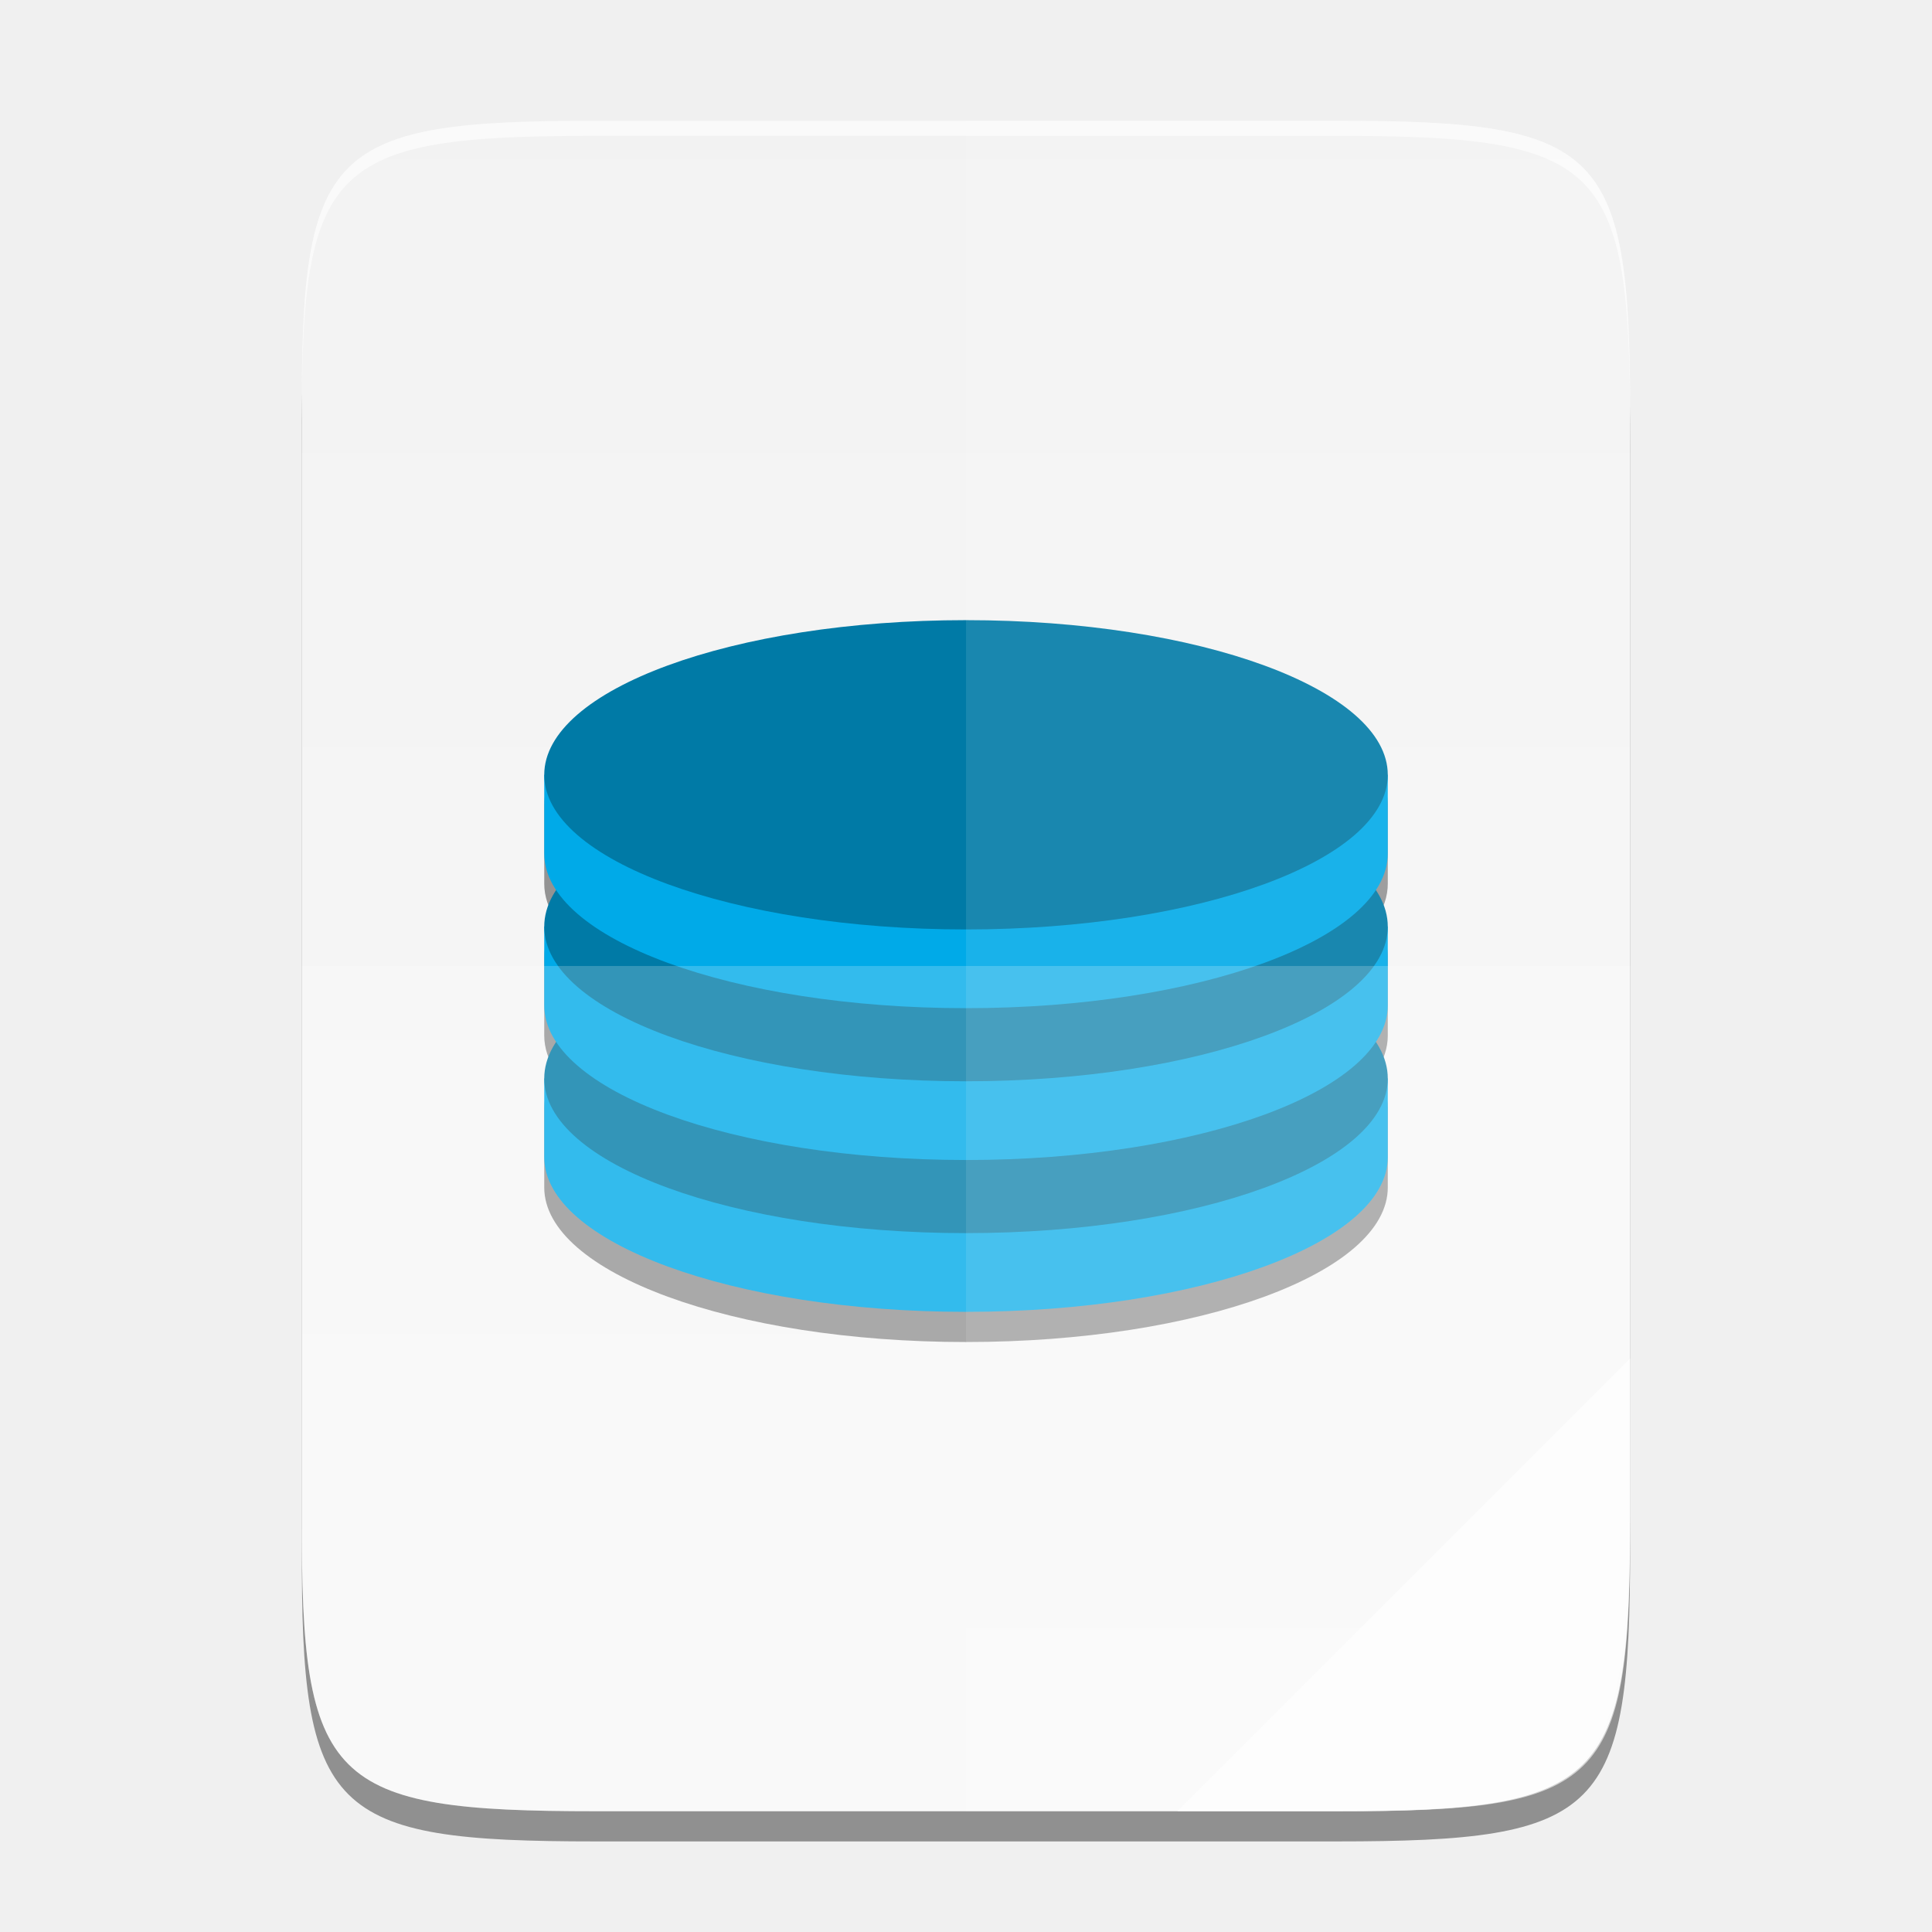
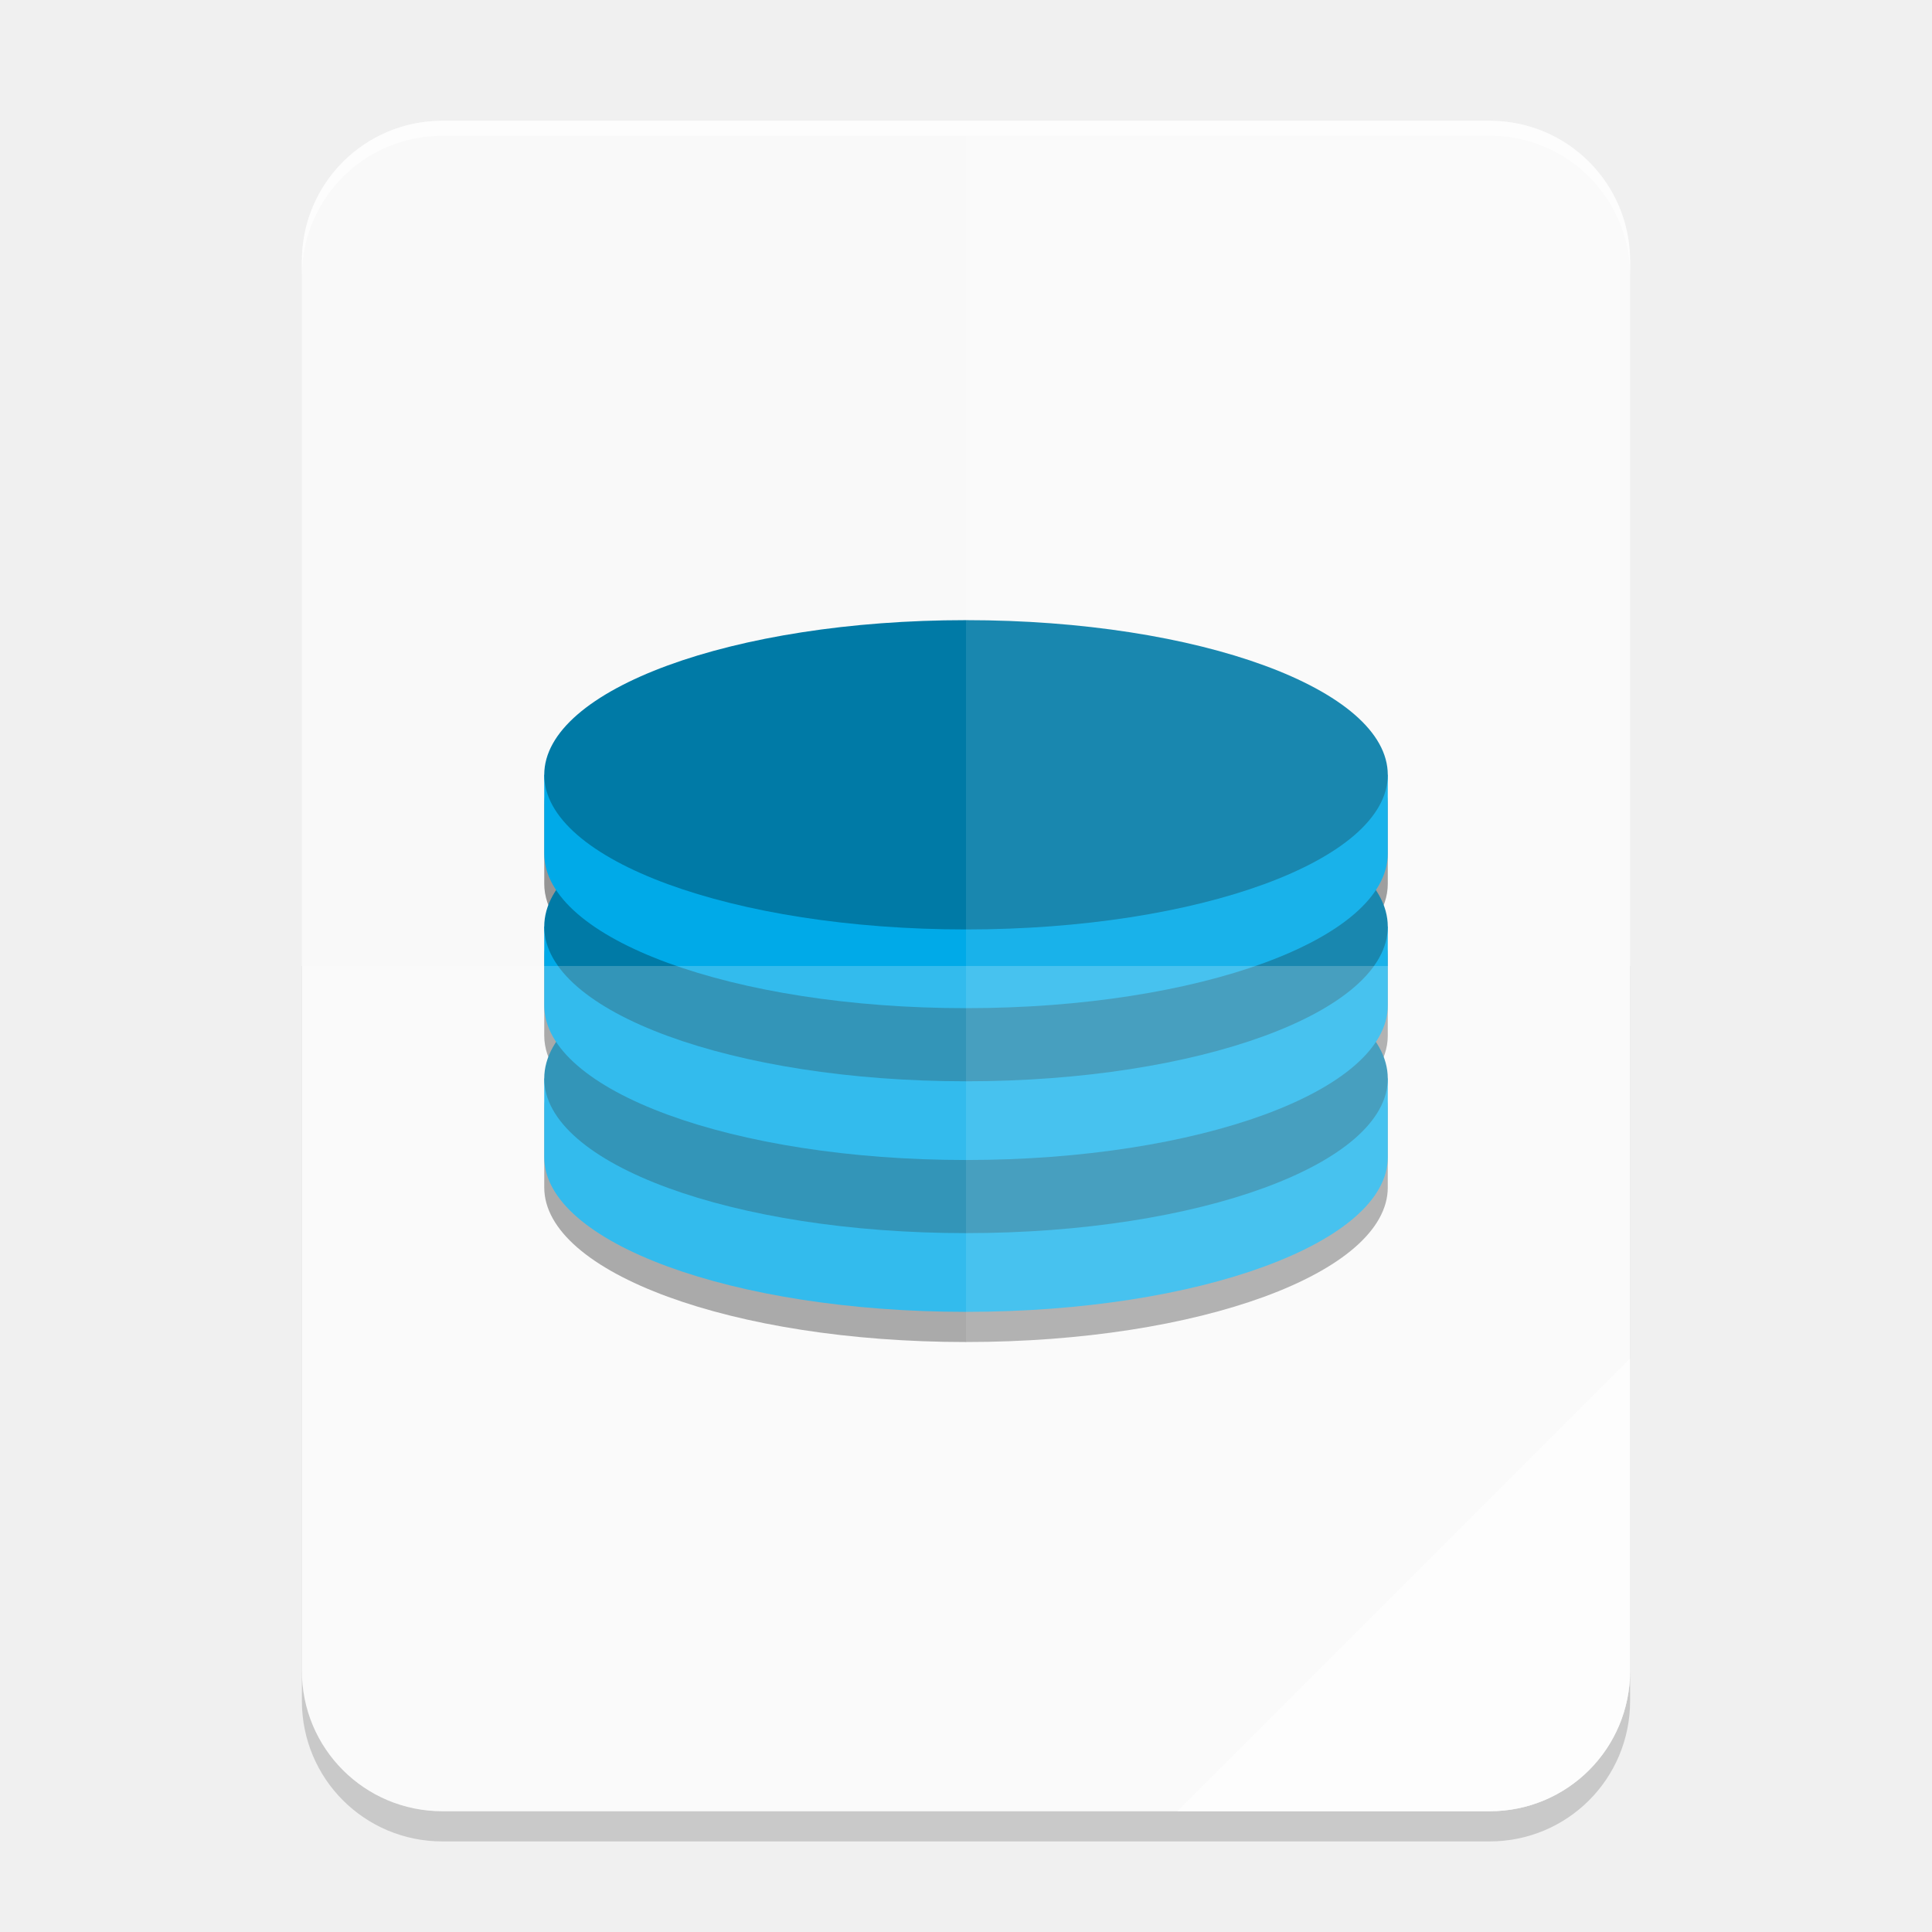
- <svg xmlns="http://www.w3.org/2000/svg" xmlns:xlink="http://www.w3.org/1999/xlink" width="256" height="256" id="svg11300" version="1.0" style="display:inline;enable-background:new">
-   <defs id="defs3">
-     <linearGradient gradientUnits="userSpaceOnUse" y2="401.584" x2="-74.917" y1="401.584" x1="525.921" id="linearGradient4226" xlink:href="#linearGradient4338" gradientTransform="matrix(0,-0.4531241,0.4530981,0,2.044161,239.9996)" />
-     <linearGradient id="linearGradient4338">
-       <stop style="stop-color:#f2f2f2;stop-opacity:1" offset="0" id="stop4340" />
-       <stop style="stop-color:#f9f9f9;stop-opacity:1" offset="1" id="stop4342" />
-     </linearGradient>
-   </defs>
+ <svg xmlns="http://www.w3.org/2000/svg" width="256" height="256" id="svg11300" version="1.0" style="display:inline;enable-background:new">
+   <defs id="defs3" />
  <g style="display:inline" id="layer1">
-     <g id="layer4" style="display:inline;opacity:0.4">
-       <path style="color:#000000;display:inline;overflow:visible;visibility:visible;fill:#000000;fill-opacity:1;fill-rule:nonzero;stroke:none;stroke-width:1;marker:none;enable-background:accumulate" d="m 78.926,20 c -35.296,0 -39.093,3.625 -38.92,38.993 v 73.006 73.006 c -0.173,35.368 3.625,38.993 38.92,38.993 H 177.08 C 212.375,244 216,240.375 216,205.006 V 132 58.993 C 216,23.625 212.375,20 177.08,20 Z" id="path861" />
-     </g>
-     <g id="layer2" style="display:inline">
-       <path style="color:#000000;display:inline;overflow:visible;visibility:visible;fill:url(#linearGradient4226);fill-opacity:1;fill-rule:nonzero;stroke:none;stroke-width:1;marker:none;enable-background:accumulate" d="m 78.926,16 c -35.296,0 -39.093,3.625 -38.92,38.993 v 73.006 73.006 c -0.173,35.368 3.625,38.993 38.92,38.993 H 177.08 C 212.375,240 216,236.375 216,201.006 V 128 54.993 C 216,19.625 212.375,16 177.08,16 Z" id="rect4158" />
+     <g id="layer2-7" style="display:inline;enable-background:new">
+       <g id="layer4-6" style="display:inline;opacity:0.4;enable-background:new">
+         <path id="rect3" style="display:inline;opacity:0.4;fill:#000000;stroke-width:6.643;stroke-linecap:round;stroke-linejoin:round;paint-order:stroke markers fill;enable-background:new" d="m 40,128 v 97.371 C 40,235.691 48.309,244 58.629,244 H 197.371 C 207.691,244 216,235.691 216,225.371 V 128 Z" />
+       </g>
+       <path id="rect2" style="display:inline;fill:#f9f9f9;stroke-width:6.643;stroke-linecap:round;stroke-linejoin:round;paint-order:stroke markers fill;enable-background:new" d="M 58.629,16 C 48.309,16 40,24.309 40,34.629 V 221.371 C 40,231.691 48.309,240 58.629,240 H 197.371 C 207.691,240 216,231.691 216,221.371 V 34.629 C 216,24.309 207.693,16 197.373,16 Z" />
    </g>
    <g id="layer8" style="display:inline">
      <g id="g949">
        <path id="path895" style="color:#000000;font-style:normal;font-variant:normal;font-weight:normal;font-stretch:normal;font-size:medium;line-height:normal;font-family:sans-serif;font-variant-ligatures:normal;font-variant-position:normal;font-variant-caps:normal;font-variant-numeric:normal;font-variant-alternates:normal;font-variant-east-asian:normal;font-feature-settings:normal;font-variation-settings:normal;text-indent:0;text-align:start;text-decoration:none;text-decoration-line:none;text-decoration-style:solid;text-decoration-color:#000000;letter-spacing:normal;word-spacing:normal;text-transform:none;writing-mode:lr-tb;direction:ltr;text-orientation:mixed;dominant-baseline:auto;baseline-shift:baseline;text-anchor:start;white-space:normal;shape-padding:0;shape-margin:0;inline-size:0;clip-rule:nonzero;display:inline;overflow:visible;visibility:visible;isolation:auto;mix-blend-mode:normal;color-interpolation:sRGB;color-interpolation-filters:linearRGB;solid-color:#000000;solid-opacity:1;vector-effect:none;fill:#000000;fill-opacity:1;fill-rule:nonzero;stroke-width:1.499;stroke-linecap:round;stroke-linejoin:round;stroke-miterlimit:4;stroke-dasharray:none;stroke-dashoffset:0;stroke-opacity:1;paint-order:markers fill stroke;color-rendering:auto;image-rendering:auto;shape-rendering:auto;text-rendering:auto;enable-background:accumulate;stop-color:#000000;stop-opacity:1;stroke:none;opacity:0.4" d="M 128.002 86.174 C 97.137 86.174 72.115 95.347 72.115 106.664 L 72.115 117.098 C 72.115 118.767 72.672 120.388 73.699 121.941 C 72.673 123.494 72.115 125.114 72.115 126.783 L 72.115 137.217 C 72.115 138.886 72.673 140.506 73.699 142.059 C 72.672 143.612 72.115 145.233 72.115 146.902 L 72.115 157.336 C 72.115 168.653 97.137 177.826 128.002 177.826 C 158.867 177.826 183.889 168.653 183.889 157.336 C 183.889 157.306 183.889 157.274 183.889 157.244 L 183.889 146.902 C 183.889 145.233 183.33 143.612 182.303 142.059 C 183.33 140.505 183.889 138.886 183.889 137.217 C 183.889 137.187 183.889 137.155 183.889 137.125 L 183.889 126.783 C 183.889 125.114 183.33 123.495 182.303 121.941 C 183.33 120.388 183.889 118.767 183.889 117.098 C 183.889 117.068 183.889 117.036 183.889 117.006 L 183.889 106.664 C 183.889 95.347 158.867 86.174 128.002 86.174 z " />
        <g id="g907" transform="matrix(0.7451524,0,0,0.7451524,-278.1066,37.46385)" style="display:inline;enable-background:new">
          <path id="path889" style="fill:#00aae8;fill-opacity:1;stroke-width:2.012;stroke-linecap:round;stroke-linejoin:round;paint-order:markers fill stroke" d="m 544.67,128 a 75,27.5 0 0 0 -64.223,13.5 H 470 v 14 a 75,27.5 0 0 0 75,27.5 75,27.5 0 0 0 75,-27.5 75,27.5 0 0 0 0,-0.121 V 141.5 H 609.553 A 75,27.5 0 0 0 545,128 a 75,27.5 0 0 0 -0.33,0 z" />
          <ellipse style="fill:#007aa6;fill-opacity:1;stroke-width:2.012;stroke-linecap:round;stroke-linejoin:round;paint-order:markers fill stroke" id="ellipse891" cx="545" cy="141.5" rx="75" ry="27.5" />
          <path id="path883" style="fill:#00aae8;fill-opacity:1;stroke-width:2.012;stroke-linecap:round;stroke-linejoin:round;paint-order:markers fill stroke" d="m 544.67,101 a 75,27.5 0 0 0 -64.223,13.5 H 470 v 14 a 75,27.5 0 0 0 75,27.5 75,27.5 0 0 0 75,-27.5 75,27.5 0 0 0 0,-0.121 V 114.5 H 609.553 A 75,27.5 0 0 0 545,101 a 75,27.5 0 0 0 -0.33,0 z" />
          <ellipse style="fill:#007aa6;fill-opacity:1;stroke-width:2.012;stroke-linecap:round;stroke-linejoin:round;paint-order:markers fill stroke" id="ellipse885" cx="545" cy="114.5" rx="75" ry="27.5" />
          <path id="ellipse866" style="fill:#00aae8;fill-opacity:1;stroke-width:2.012;stroke-linecap:round;stroke-linejoin:round;paint-order:markers fill stroke" d="M 544.67,74 A 75,27.5 0 0 0 480.447,87.5 H 470 v 14 a 75,27.5 0 0 0 75,27.5 75,27.5 0 0 0 75,-27.5 75,27.5 0 0 0 0,-0.121 V 87.5 H 609.553 A 75,27.5 0 0 0 545,74 a 75,27.5 0 0 0 -0.33,0 z" />
          <ellipse style="fill:#007aa6;fill-opacity:1;stroke-width:2.012;stroke-linecap:round;stroke-linejoin:round;paint-order:markers fill stroke" id="ellipse862" cx="545" cy="87.5" rx="75" ry="27.5" />
        </g>
      </g>
    </g>
-     <g id="layer3" style="display:inline">
-       <path style="color:#000000;display:inline;overflow:visible;visibility:visible;opacity:0.1;fill:#ffffff;fill-opacity:1;fill-rule:nonzero;stroke:none;stroke-width:1;marker:none;enable-background:accumulate" d="m 128.003,16 v 224 h 49.077 c 35.296,0 38.002,-3.637 38.921,-38.993 V 128 54.993 C 216,19.625 212.375,16 177.079,16 Z" id="path4231" />
-       <path style="color:#000000;display:inline;overflow:visible;visibility:visible;opacity:0.2;fill:#ffffff;fill-opacity:1;fill-rule:nonzero;stroke:none;stroke-width:1;marker:none;enable-background:accumulate" d="m 40.005,128 v 73.007 c -0.173,35.368 3.625,38.993 38.921,38.993 h 98.153 c 35.296,0 38.002,-3.637 38.921,-38.993 v -73.007 z" id="path4255" />
-       <path style="color:#000000;display:inline;overflow:visible;visibility:visible;opacity:0.6;fill:#ffffff;fill-opacity:1;fill-rule:nonzero;stroke:none;stroke-width:8;stroke-linecap:butt;stroke-linejoin:miter;stroke-miterlimit:4;stroke-dasharray:none;stroke-dashoffset:0;stroke-opacity:1;marker:none;enable-background:accumulate" d="M 156.002,240 216,180 v 22.484 c -0.052,33.996 -3.803,37.516 -38.173,37.516 z" id="path4254" />
-       <path style="display:inline;enable-background:accumulate;color:#000000;overflow:visible;visibility:visible;opacity:0.6;fill:#ffffff;fill-opacity:1;fill-rule:nonzero;stroke:none;stroke-width:1;marker:none" d="M 78.926,16 C 43.63,16 39.832,19.626 40.005,54.994 v 2 C 39.832,21.626 43.63,18 78.926,18 h 98.153 c 35.296,0 38.921,3.626 38.921,38.994 V 54.994 C 216,19.626 212.375,16 177.079,16 Z" id="path931" />
+     <g id="layer3-3" style="display:inline;enable-background:new">
+       <path id="path3" style="display:inline;opacity:0.2;fill:#ffffff;stroke-width:6.643;stroke-linecap:round;stroke-linejoin:round;paint-order:stroke markers fill;enable-background:new" d="m 40,128 v 93.371 C 40,231.691 48.309,240 58.629,240 H 197.371 C 207.691,240 216,231.691 216,221.371 V 128 Z" />
+       <path id="path8" style="display:inline;opacity:0.6;fill:#ffffff;stroke-width:6.643;stroke-linecap:round;stroke-linejoin:round;paint-order:stroke markers fill;enable-background:new" d="m 216,180 -60,60 h 41.371 C 207.691,240 216,231.691 216,221.371 Z" />
+       <path id="path1" style="display:inline;opacity:0.6;fill:#ffffff;stroke-width:6.643;stroke-linecap:round;stroke-linejoin:round;paint-order:stroke markers fill;enable-background:new" d="M 58.629,16 C 48.309,16 40,24.309 40,34.629 v 2 C 40,26.309 48.309,18 58.629,18 H 197.371 C 207.691,18 216,26.309 216,36.629 v -2 C 216,24.309 207.691,16 197.371,16 Z" />
+       <path id="path2" style="display:inline;opacity:0.1;fill:#ffffff;stroke-width:6.643;stroke-linecap:round;stroke-linejoin:round;paint-order:stroke markers fill;enable-background:new" d="m 128,16 v 224 h 69.371 C 207.691,240 216,231.691 216,221.371 V 34.629 C 216,24.309 207.693,16 197.373,16 Z" />
    </g>
  </g>
</svg>
